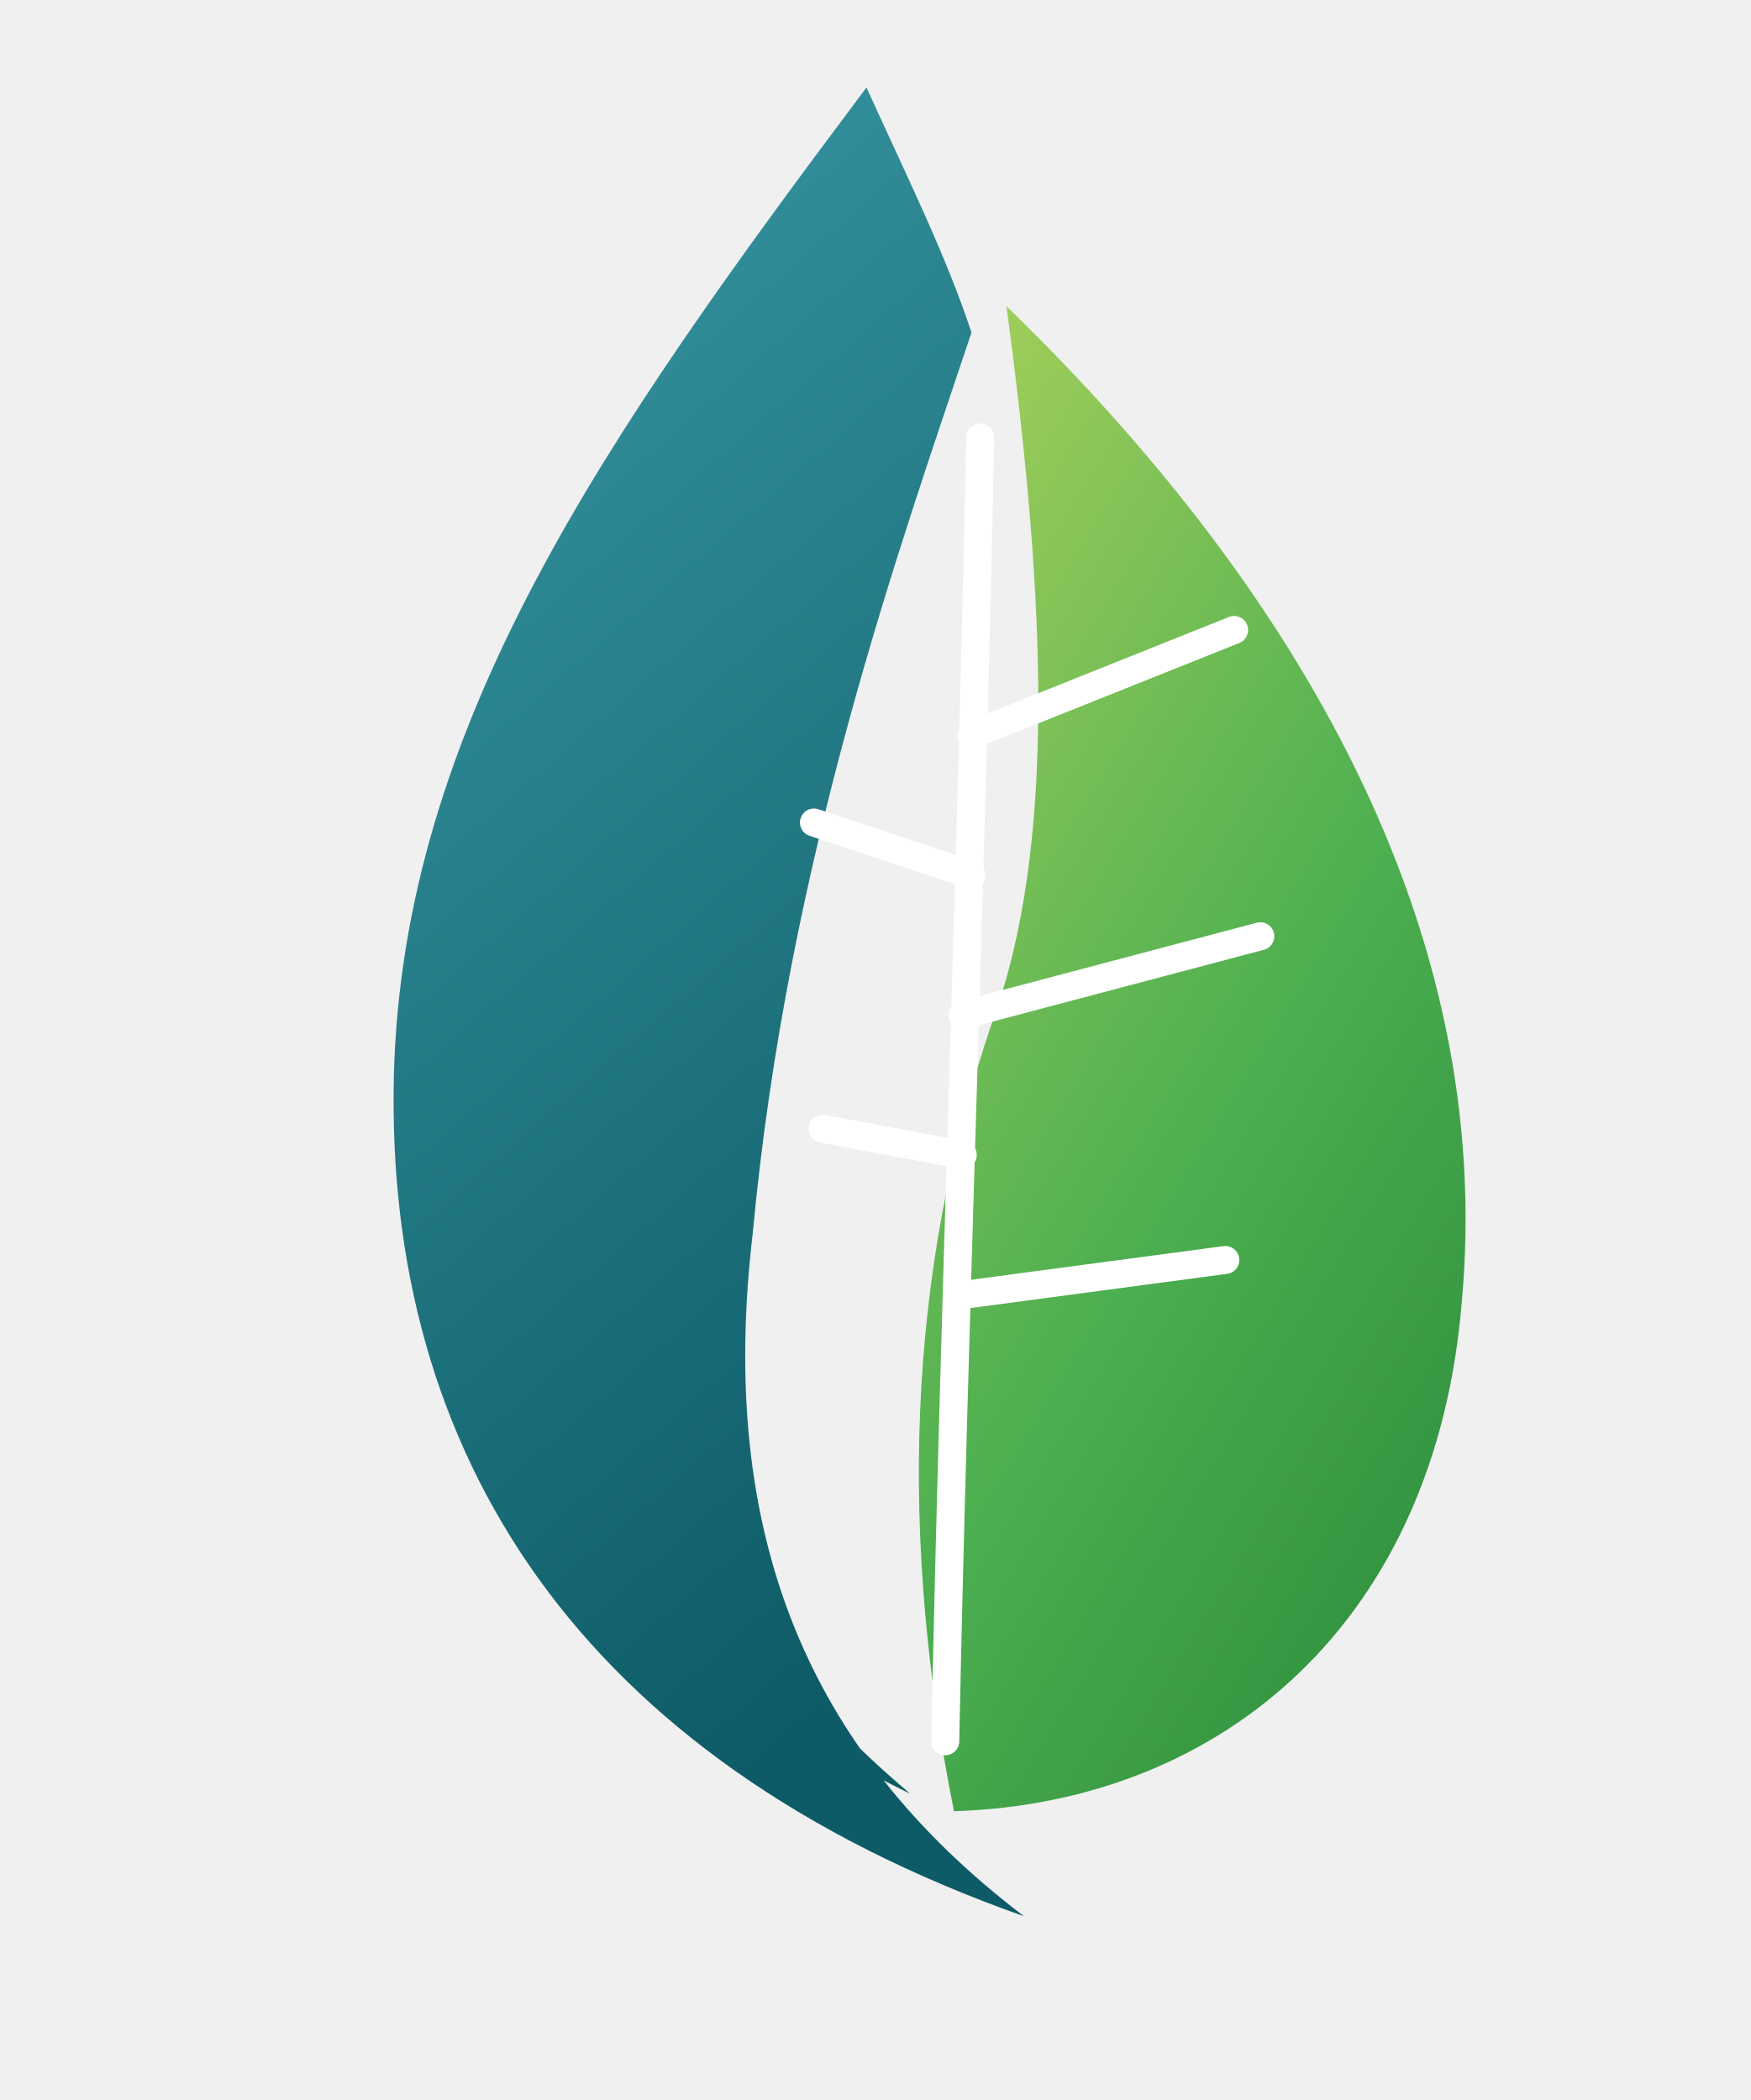
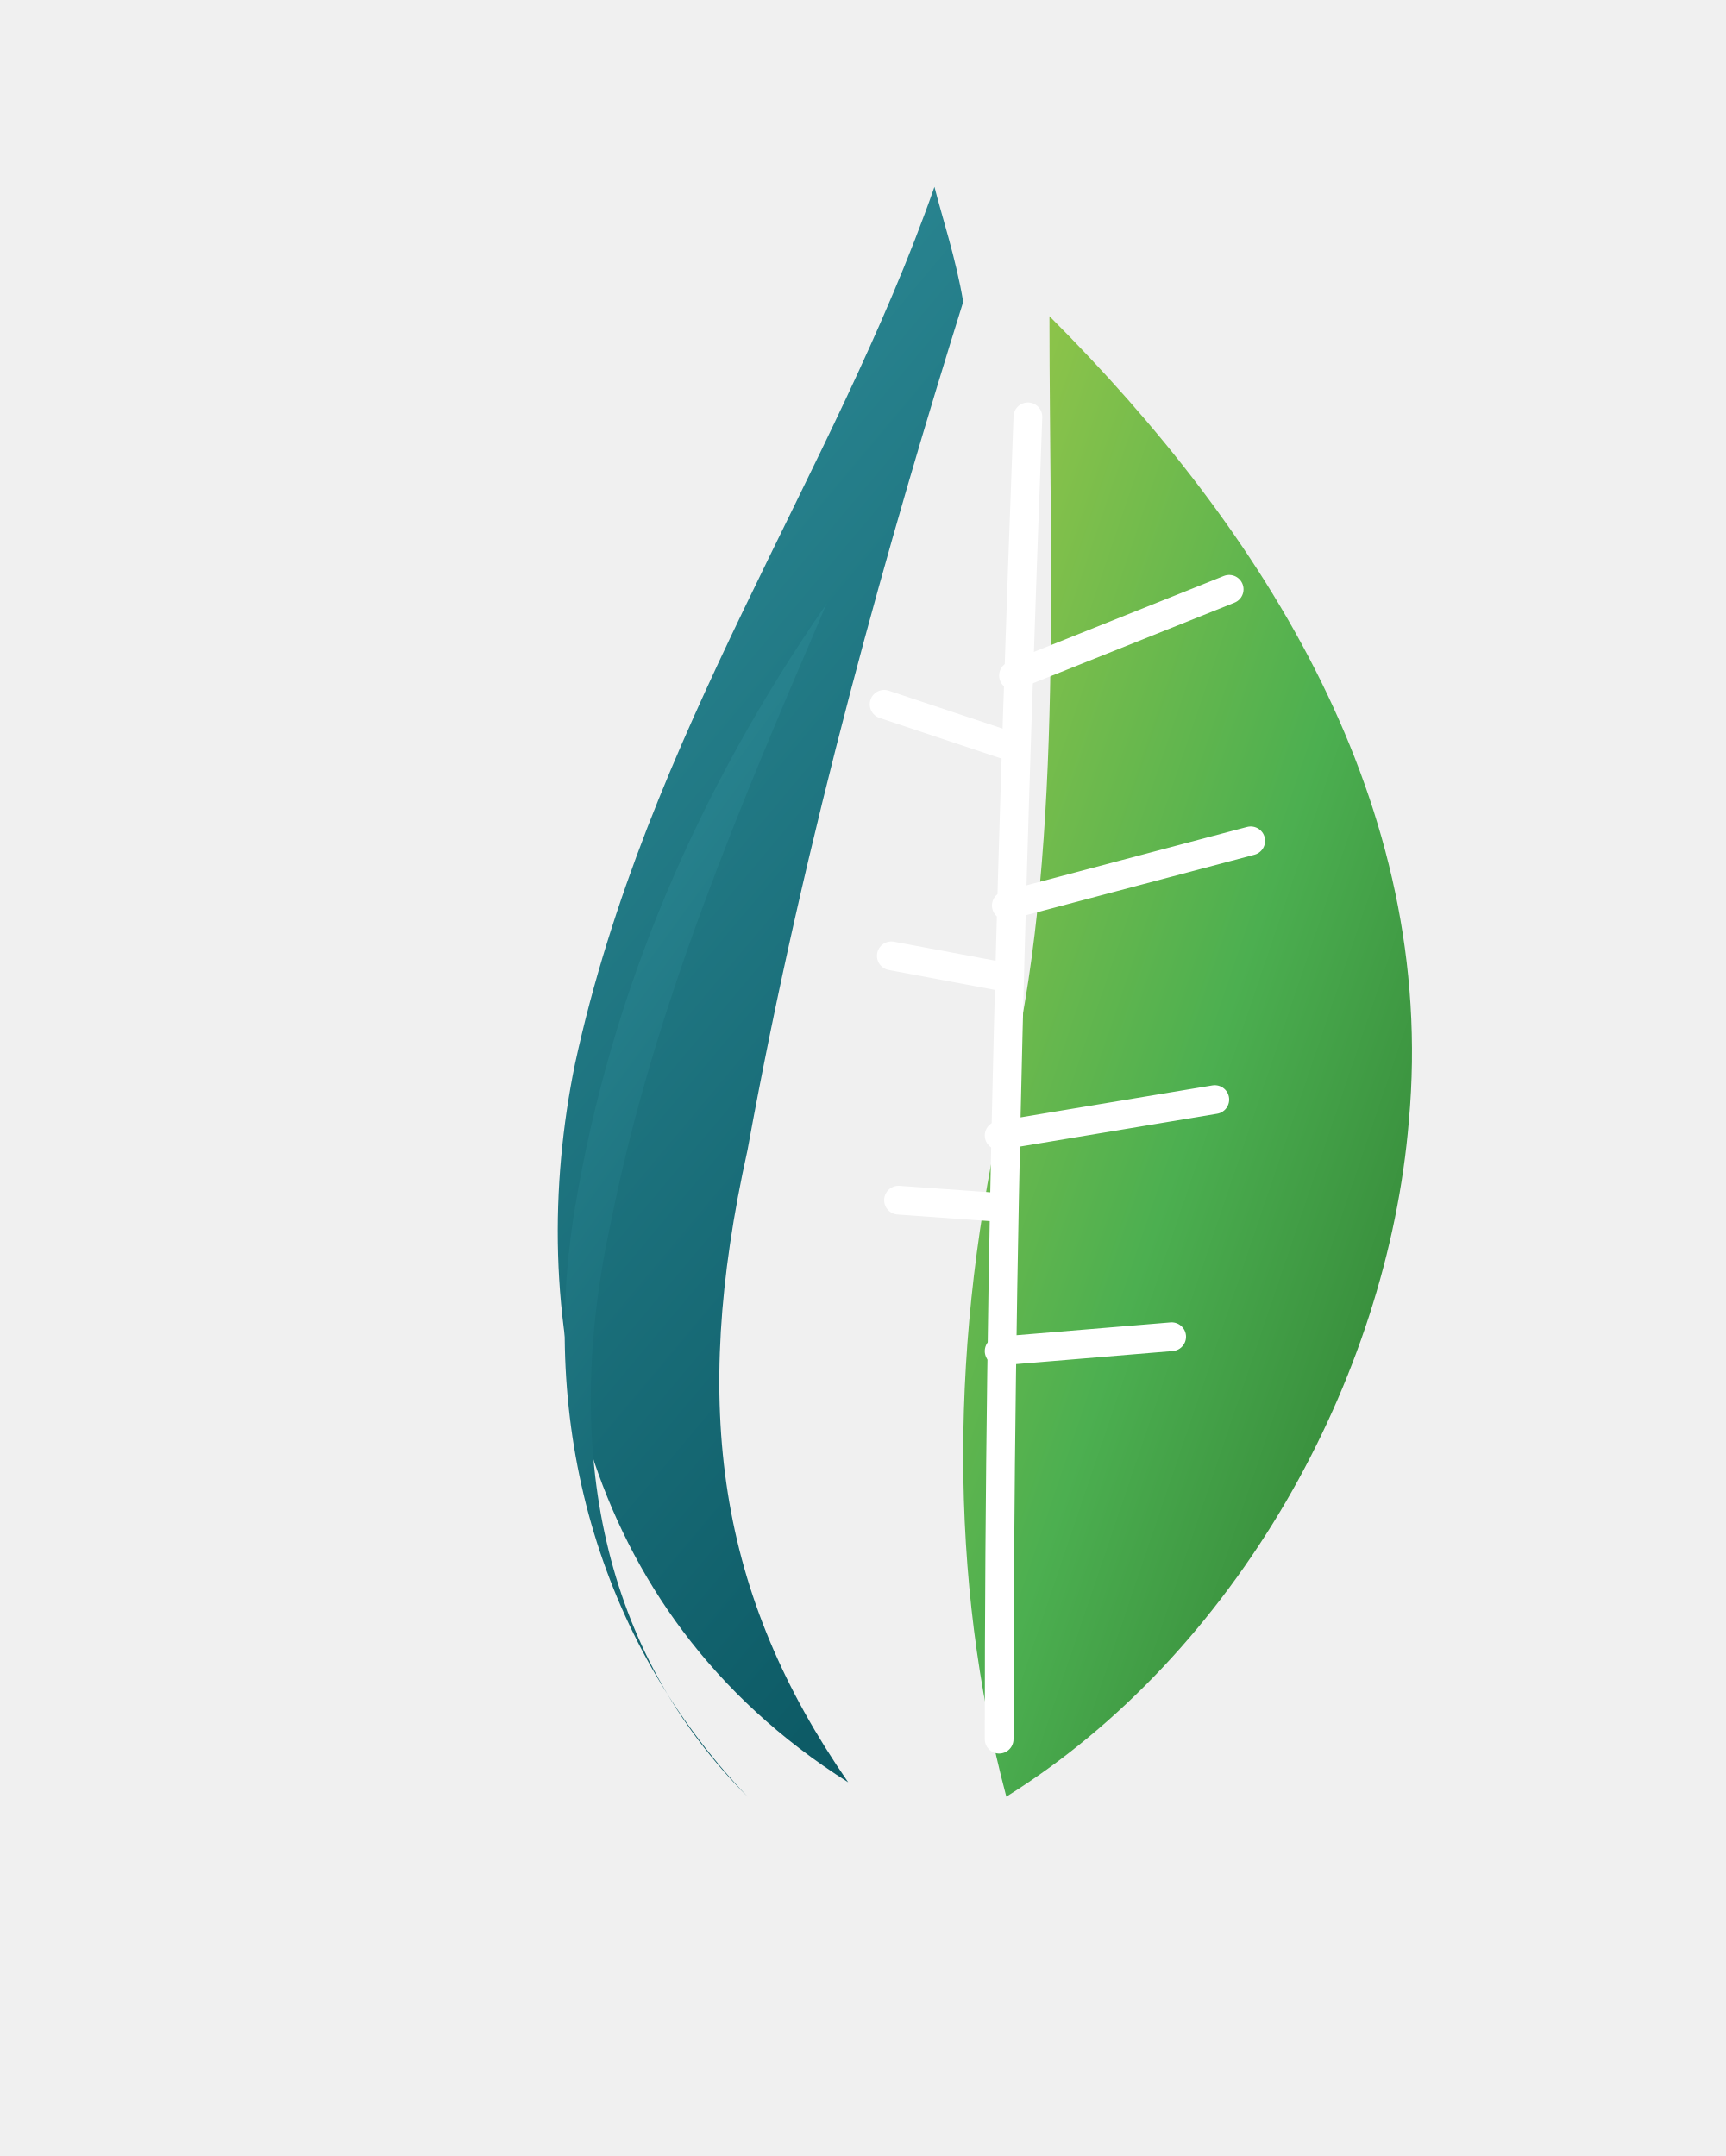
- <svg xmlns="http://www.w3.org/2000/svg" viewBox="0 0 200 240" role="img" aria-label="Lifetime Truegreen logo mark">
+ <svg xmlns="http://www.w3.org/2000/svg" viewBox="0 0 240 300" role="img" aria-label="Lifetime Truegreen logo mark">
  <defs>
-     <linearGradient id="tealGrad" x1="0" y1="0" x2="0.3" y2="1">
-       <stop offset="0" stop-color="#3a9aa6" />
+     <linearGradient id="tealGrad" x1="0.2" y1="0" x2="0.5" y2="1">
+       <stop offset="0" stop-color="#2f8d99" />
      <stop offset="1" stop-color="#0D5B66" />
    </linearGradient>
-     <linearGradient id="leafGrad" x1="0.2" y1="0" x2="0.8" y2="1">
-       <stop offset="0" stop-color="#9ccc5a" />
-       <stop offset="0.55" stop-color="#4CAF50" />
-       <stop offset="1" stop-color="#2f8f3e" />
+     <linearGradient id="leafGrad" x1="0.1" y1="0.1" x2="0.9" y2="1">
+       <stop offset="0" stop-color="#8BC34A" />
+       <stop offset="0.5" stop-color="#4CAF50" />
+       <stop offset="1" stop-color="#2e7d32" />
    </linearGradient>
  </defs>
-   <path fill="url(#tealGrad)" d="M99 10C69 50 46 83 45 123c-1 43 21 78 72 96-25-19-35-44-31-78 4-43 17-79 25-103-3-9-7-17-12-28Z            M92 32c-21 39-37 68-37 100 0 30 14 56 49 73-26-22-35-47-33-77 2-36 12-66 21-96Z" />
-   <path fill="url(#leafGrad)" d="M115 35c33 32 56 71 52 114-3 36-27 57-58 58-6-30-6-61 5-92 7-21 5-50 1-80Z" />
-   <g fill="none" stroke="#ffffff" stroke-width="3.2" stroke-linecap="round" stroke-linejoin="round">
-     <path d="M112 50C111 100 109 150 108 199" />
-     <path d="M111 84l30-12M110 116l34-9M110 148l30-4" />
-     <path d="M111 100l-18-6M110 132l-16-3" />
+   <path fill="url(#tealGrad)" d="M130 26C116 66 90 102 80 148c-7 34 0 76 38 100-18-26-22-52-14-88 8-44 20-86 30-118 -1-6-3-12-4-16Z" />
+   <path fill="url(#tealGrad)" d="M104 250c-20-20-26-48-19-80 6-30 18-58 30-86-18 26-30 54-35 84-5 30 3 60 24 82Z" />
+   <path fill="url(#leafGrad)" d="M146 44c30 30 54 68 50 112-3 36-24 74-56 94-8-30-8-64 0-98 8-32 6-72 6-108Z" />
+   <g fill="none" stroke="#ffffff" stroke-width="4" stroke-linecap="round" stroke-linejoin="round">
+     <path d="M143 58C141 112 139 172 139 242" />
+     <path d="M141 94l30-12M140 126l34-9M139 158l30-5M139 188l24-2" />
+     <path d="M141 104l-18-6M140 136l-16-3M139 168l-14-1" />
  </g>
</svg>
